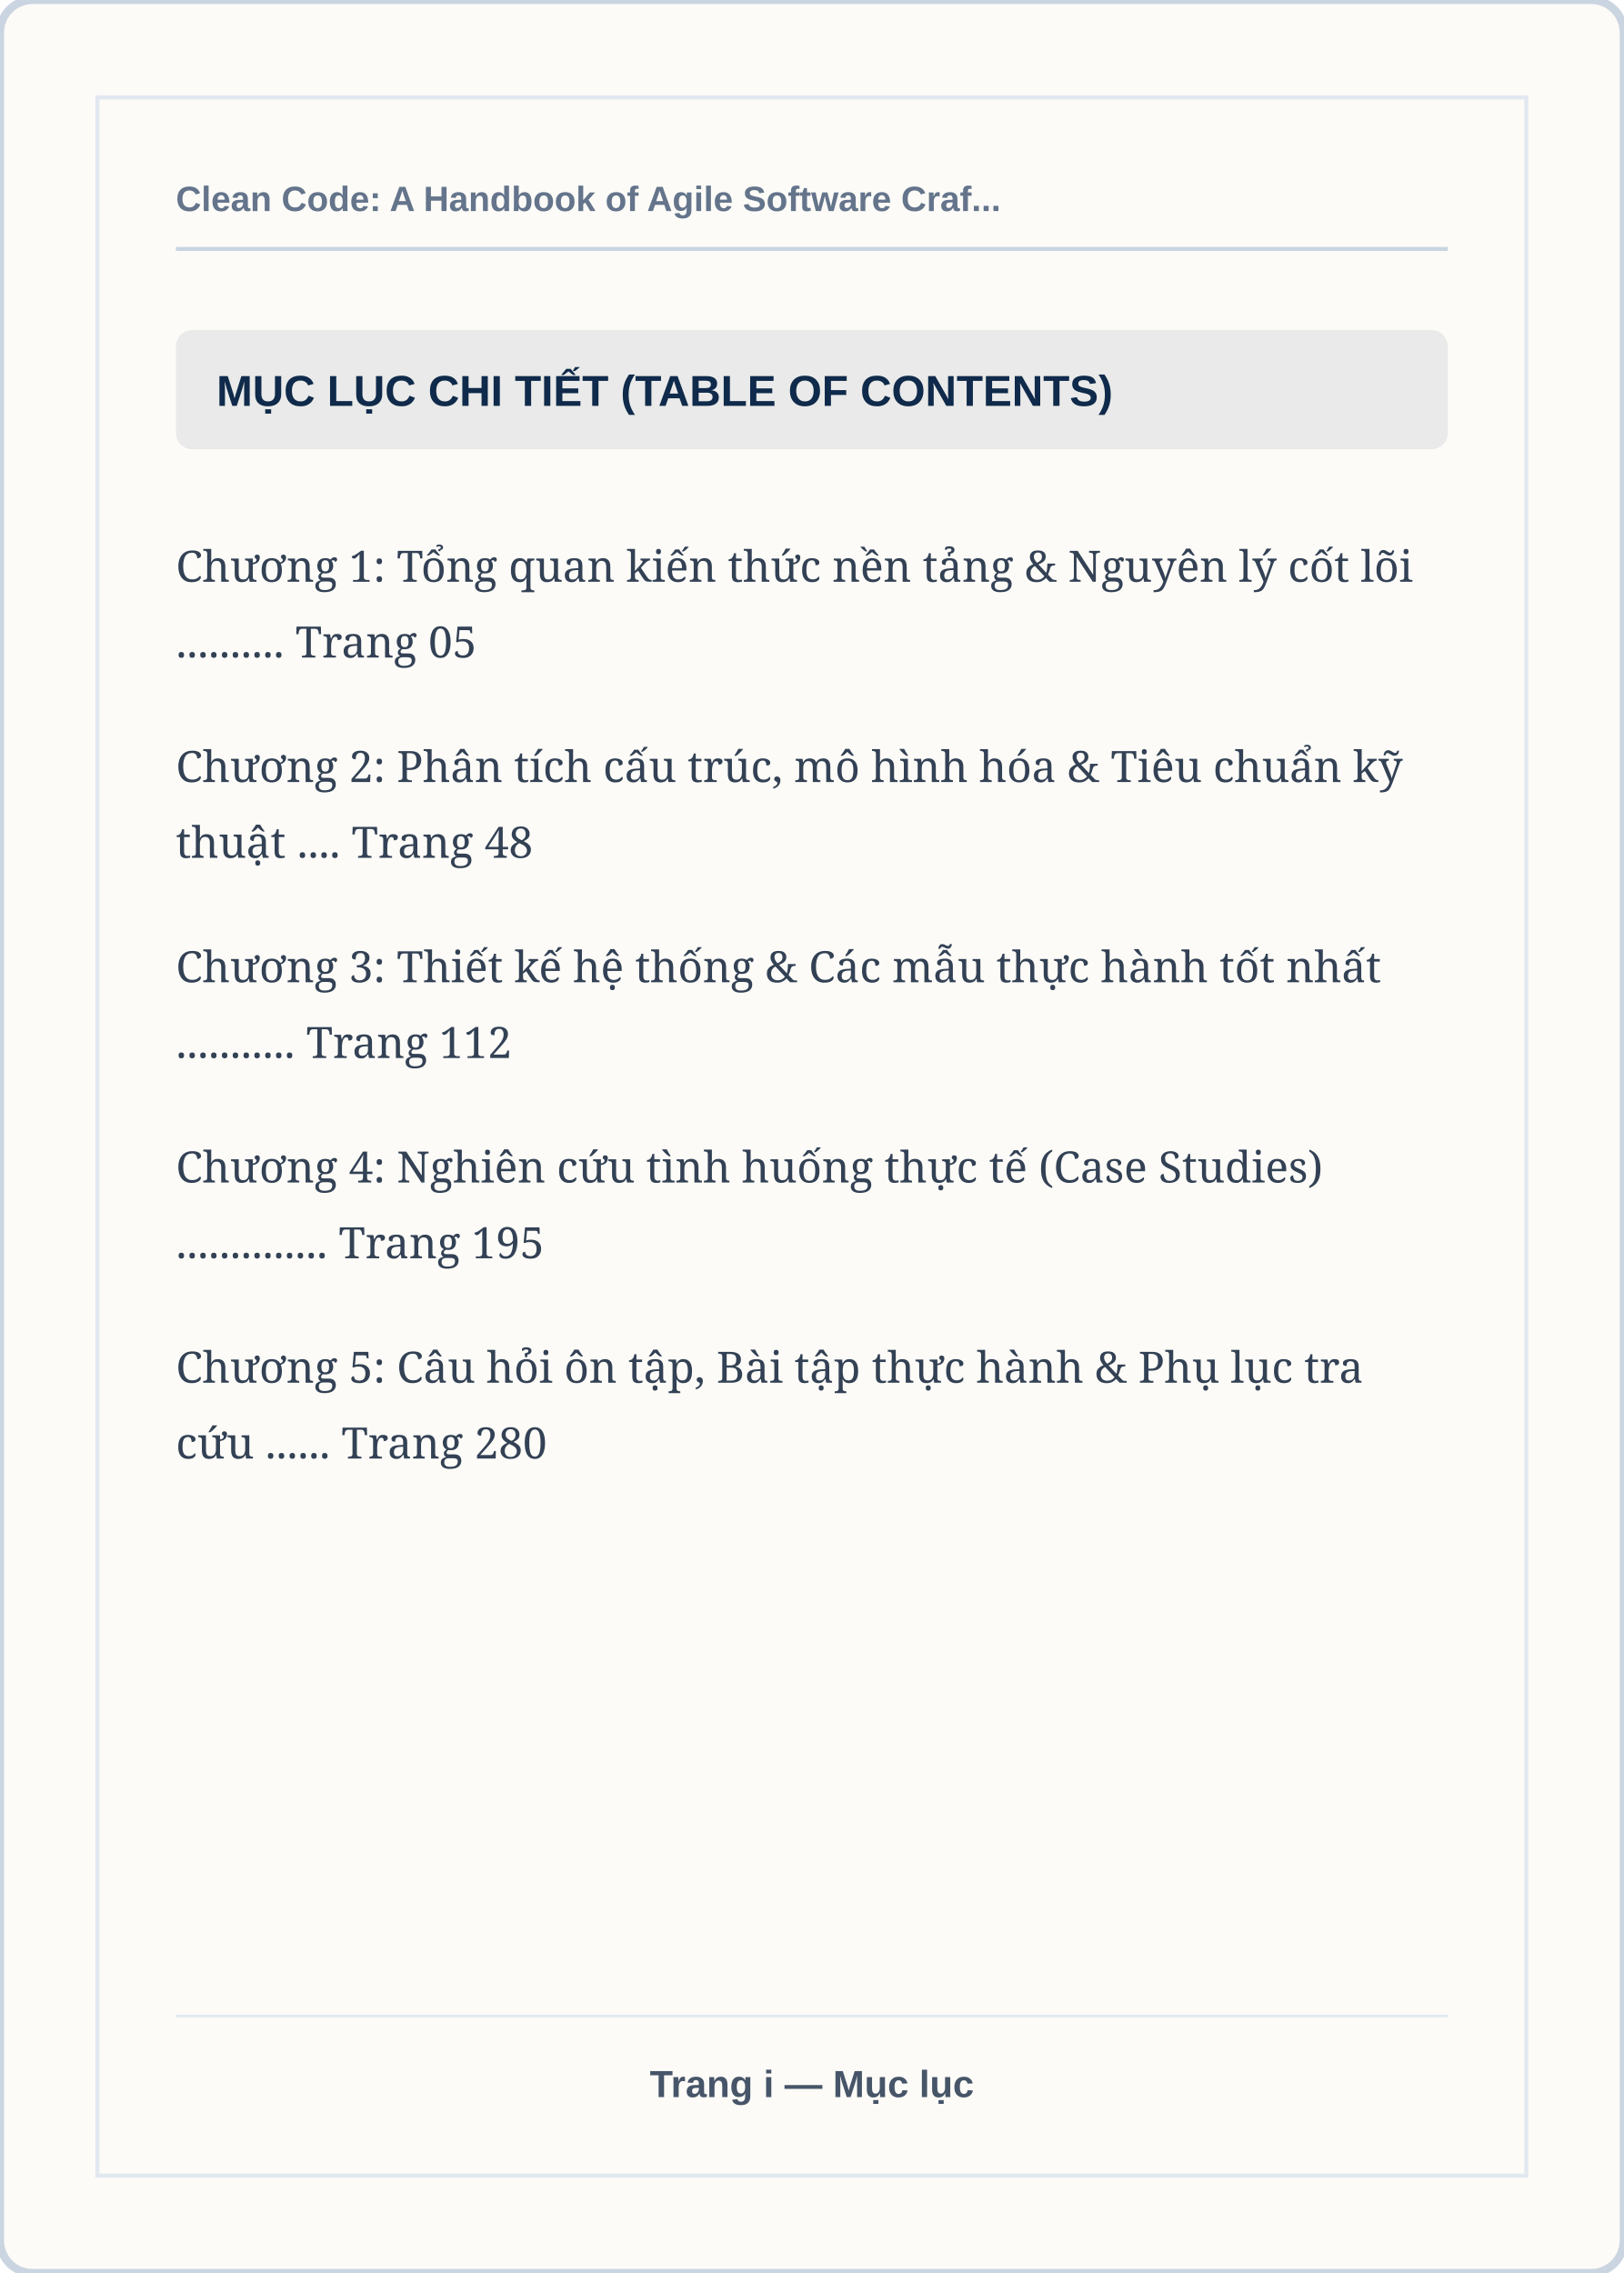
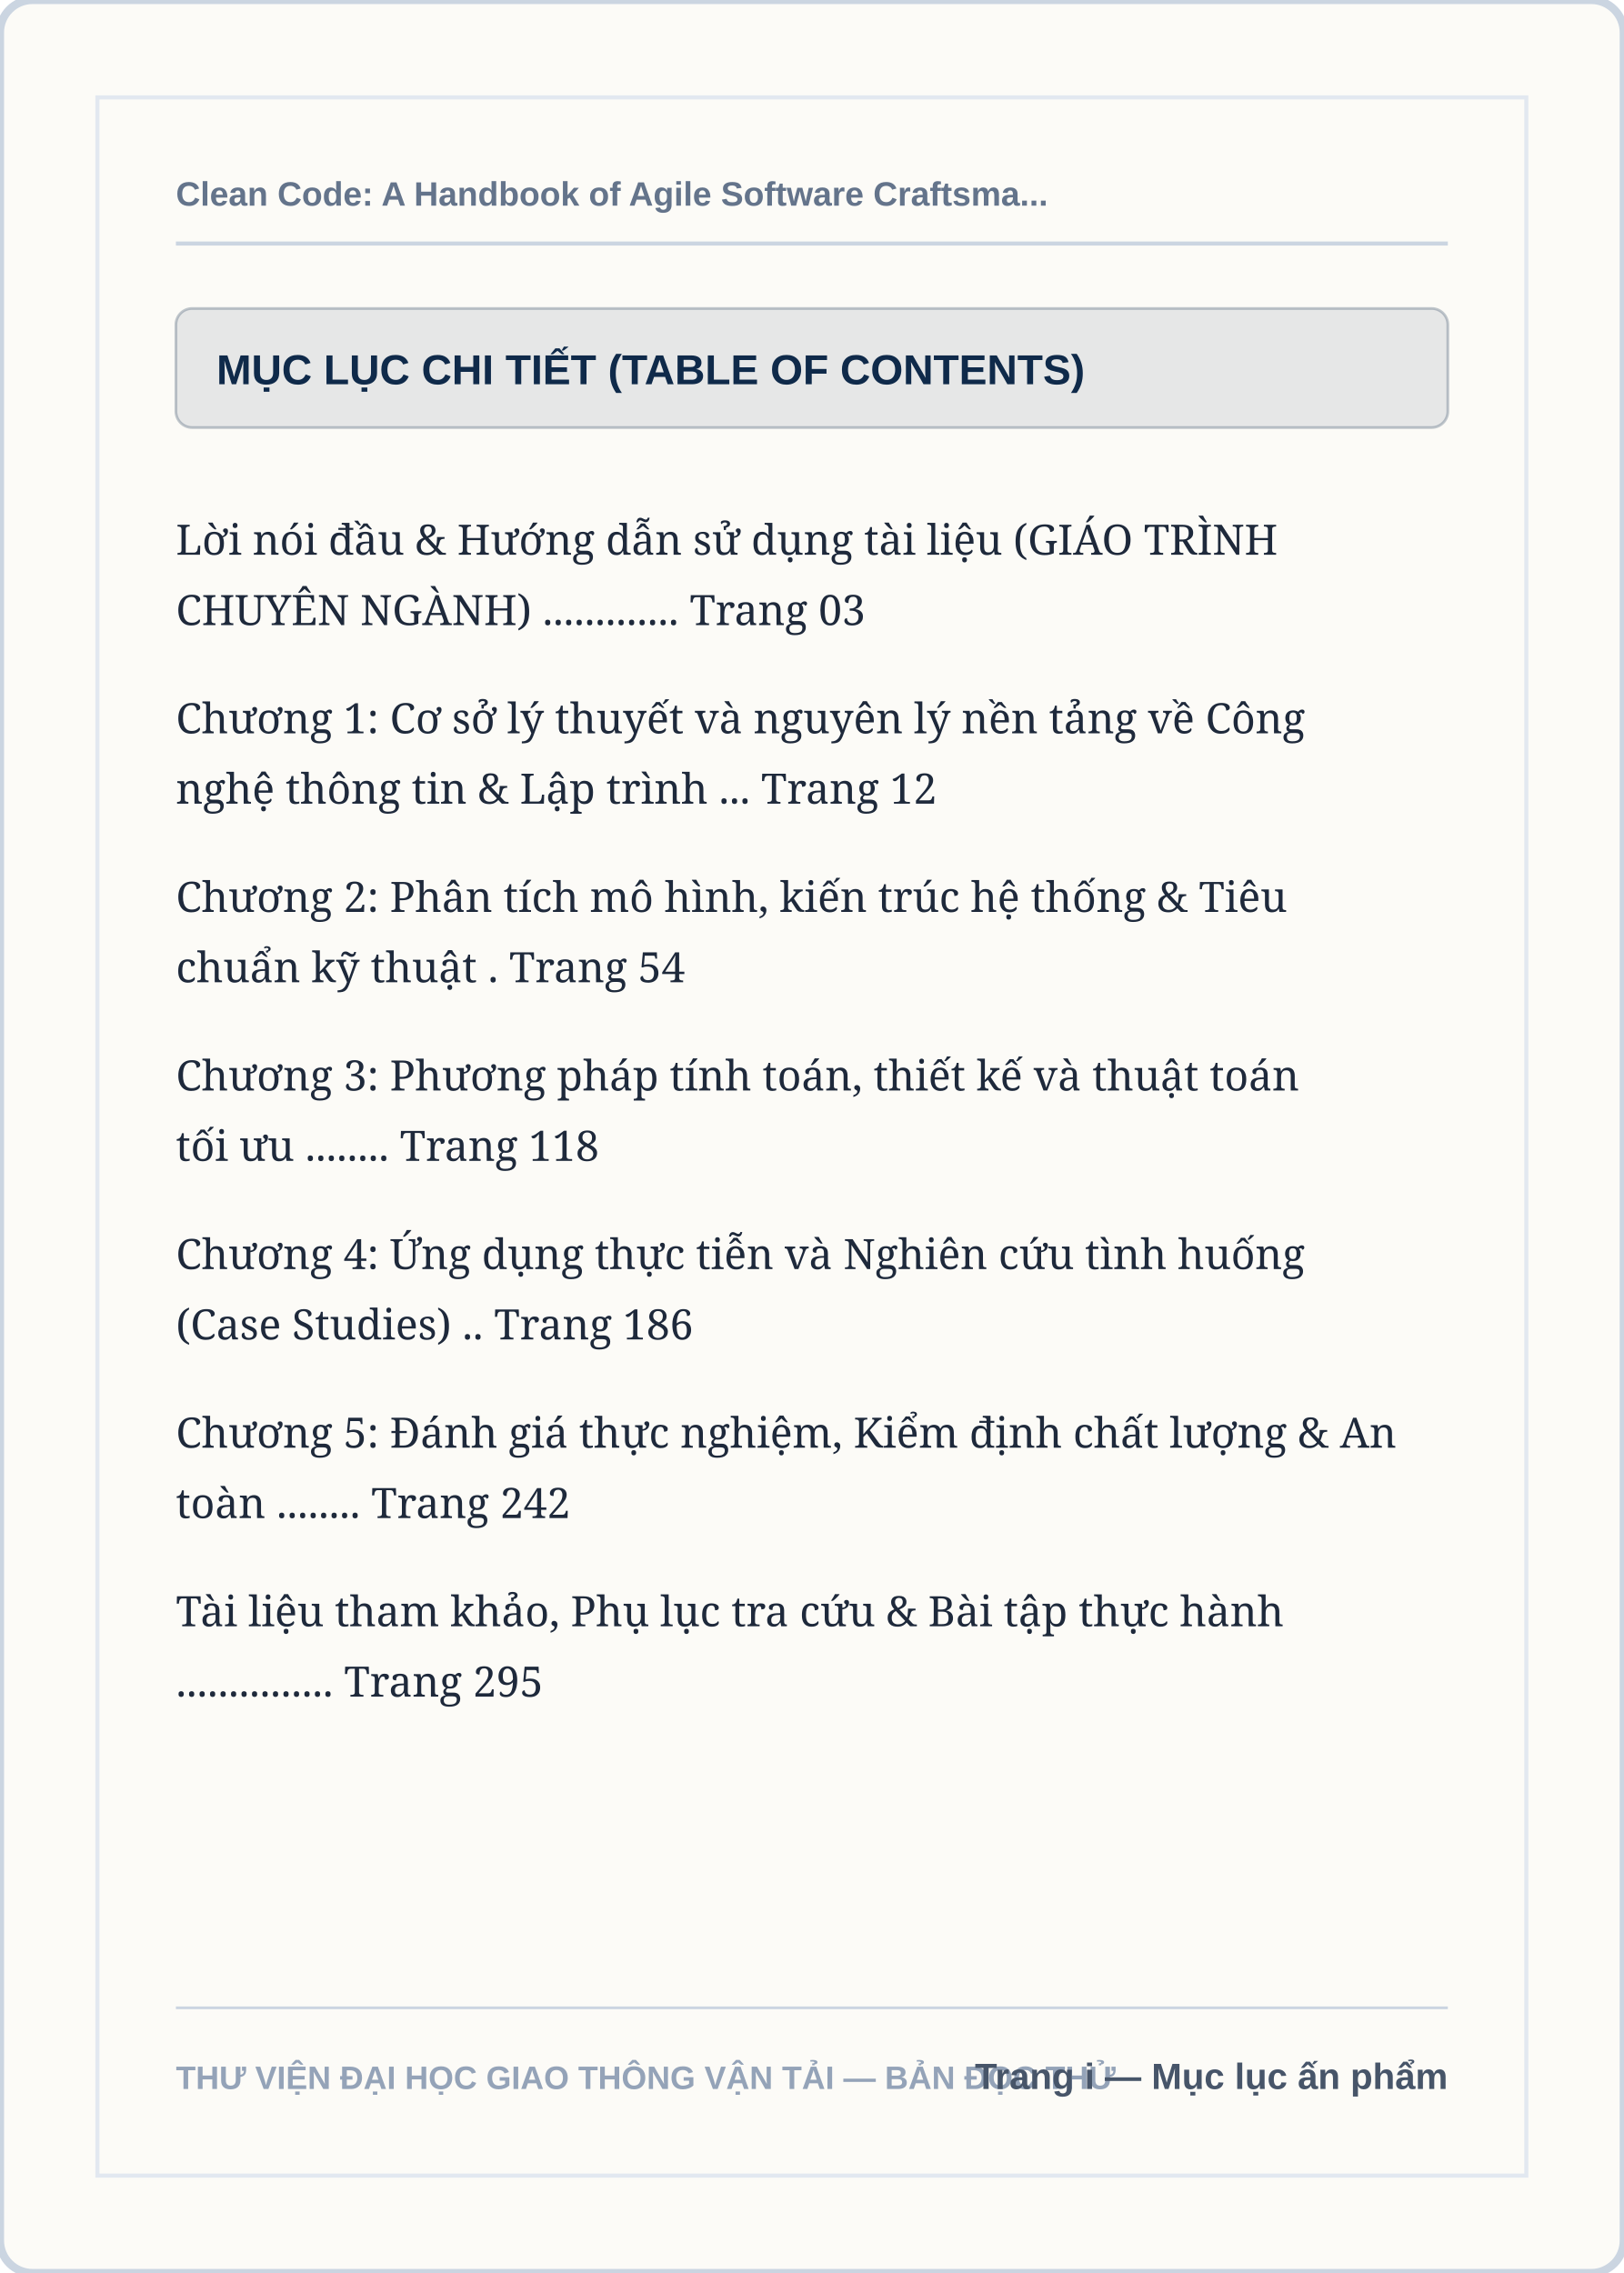
<svg xmlns="http://www.w3.org/2000/svg" viewBox="0 0 600 840" width="600" height="840">
  <rect width="600" height="840" rx="12" fill="#FCFBF7" stroke="#CBD5E1" stroke-width="3" />
  <rect x="36" y="36" width="528" height="768" fill="none" stroke="#E2E8F0" stroke-width="1.5" />
-   <text x="65" y="78" font-family="Segoe UI, Arial, sans-serif" font-size="13" font-weight="600" fill="#64748B">Clean Code: A Handbook of Agile Software Craf...</text>
-   <line x1="65" y1="92" x2="535" y2="92" stroke="#CBD5E1" stroke-width="1.5" />
-   <rect x="65" y="122" width="470" height="44" rx="6" fill="#0F2A4A" fill-opacity="0.08" />
-   <text x="80" y="150" font-family="Segoe UI, Arial, sans-serif" font-size="16" font-weight="700" fill="#0F2A4A">MỤC LỤC CHI TIẾT (TABLE OF CONTENTS)</text>
-   <text x="65" y="215" font-family="Georgia, serif" font-size="16" fill="#334155">Chương 1: Tổng quan kiến thức nền tảng &amp; Nguyên lý cốt lõi</text>
-   <text x="65" y="243" font-family="Georgia, serif" font-size="16" fill="#334155">.......... Trang 05</text>
-   <text x="65" y="289" font-family="Georgia, serif" font-size="16" fill="#334155">Chương 2: Phân tích cấu trúc, mô hình hóa &amp; Tiêu chuẩn kỹ</text>
-   <text x="65" y="317" font-family="Georgia, serif" font-size="16" fill="#334155">thuật .... Trang 48</text>
-   <text x="65" y="363" font-family="Georgia, serif" font-size="16" fill="#334155">Chương 3: Thiết kế hệ thống &amp; Các mẫu thực hành tốt nhất</text>
-   <text x="65" y="391" font-family="Georgia, serif" font-size="16" fill="#334155">........... Trang 112</text>
-   <text x="65" y="437" font-family="Georgia, serif" font-size="16" fill="#334155">Chương 4: Nghiên cứu tình huống thực tế (Case Studies)</text>
-   <text x="65" y="465" font-family="Georgia, serif" font-size="16" fill="#334155">.............. Trang 195</text>
-   <text x="65" y="511" font-family="Georgia, serif" font-size="16" fill="#334155">Chương 5: Câu hỏi ôn tập, Bài tập thực hành &amp; Phụ lục tra</text>
-   <text x="65" y="539" font-family="Georgia, serif" font-size="16" fill="#334155">cứu ...... Trang 280</text>
-   <line x1="65" y1="745" x2="535" y2="745" stroke="#E2E8F0" stroke-width="1" />
-   <text x="300" y="775" font-family="Segoe UI, Arial, sans-serif" font-size="14" font-weight="600" fill="#475569" text-anchor="middle">Trang i — Mục lục</text>
+   <text x="65" y="76" font-family="Segoe UI, Arial, sans-serif" font-size="12.5" font-weight="700" fill="#64748B">Clean Code: A Handbook of Agile Software Craftsma...</text>
+   <line x1="65" y1="90" x2="535" y2="90" stroke="#CBD5E1" stroke-width="1.5" />
+   <rect x="65" y="114" width="470" height="44" rx="6" fill="#0F2A4A" fill-opacity="0.09" stroke="#0F2A4A" stroke-opacity="0.25" />
+   <text x="80" y="142" font-family="Segoe UI, Arial, sans-serif" font-size="15.5" font-weight="700" fill="#0F2A4A">MỤC LỤC CHI TIẾT (TABLE OF CONTENTS)</text>
+   <text x="65" y="205" font-family="Georgia, serif" font-size="15.5" fill="#1E293B">Lời nói đầu &amp; Hướng dẫn sử dụng tài liệu (GIÁO TRÌNH</text>
+   <text x="65" y="231" font-family="Georgia, serif" font-size="15.5" fill="#1E293B">CHUYÊN NGÀNH) ............. Trang 03</text>
+   <text x="65" y="271" font-family="Georgia, serif" font-size="15.5" fill="#1E293B">Chương 1: Cơ sở lý thuyết và nguyên lý nền tảng về Công</text>
+   <text x="65" y="297" font-family="Georgia, serif" font-size="15.5" fill="#1E293B">nghệ thông tin &amp; Lập trình ... Trang 12</text>
+   <text x="65" y="337" font-family="Georgia, serif" font-size="15.5" fill="#1E293B">Chương 2: Phân tích mô hình, kiến trúc hệ thống &amp; Tiêu</text>
+   <text x="65" y="363" font-family="Georgia, serif" font-size="15.5" fill="#1E293B">chuẩn kỹ thuật . Trang 54</text>
+   <text x="65" y="403" font-family="Georgia, serif" font-size="15.5" fill="#1E293B">Chương 3: Phương pháp tính toán, thiết kế và thuật toán</text>
+   <text x="65" y="429" font-family="Georgia, serif" font-size="15.5" fill="#1E293B">tối ưu ........ Trang 118</text>
+   <text x="65" y="469" font-family="Georgia, serif" font-size="15.5" fill="#1E293B">Chương 4: Ứng dụng thực tiễn và Nghiên cứu tình huống</text>
+   <text x="65" y="495" font-family="Georgia, serif" font-size="15.5" fill="#1E293B">(Case Studies) .. Trang 186</text>
+   <text x="65" y="535" font-family="Georgia, serif" font-size="15.5" fill="#1E293B">Chương 5: Đánh giá thực nghiệm, Kiểm định chất lượng &amp; An</text>
+   <text x="65" y="561" font-family="Georgia, serif" font-size="15.5" fill="#1E293B">toàn ........ Trang 242</text>
+   <text x="65" y="601" font-family="Georgia, serif" font-size="15.5" fill="#1E293B">Tài liệu tham khảo, Phụ lục tra cứu &amp; Bài tập thực hành</text>
+   <text x="65" y="627" font-family="Georgia, serif" font-size="15.5" fill="#1E293B">............... Trang 295</text>
+   <line x1="65" y1="742" x2="535" y2="742" stroke="#CBD5E1" stroke-width="1" />
+   <text x="65" y="772" font-family="Segoe UI, Arial, sans-serif" font-size="12" font-weight="600" fill="#94A3B8">THƯ VIỆN ĐẠI HỌC GIAO THÔNG VẬN TẢI — BẢN ĐỌC THỬ</text>
+   <text x="535" y="772" font-family="Segoe UI, Arial, sans-serif" font-size="13.5" font-weight="700" fill="#475569" text-anchor="end">Trang i — Mục lục ấn phẩm</text>
</svg>
